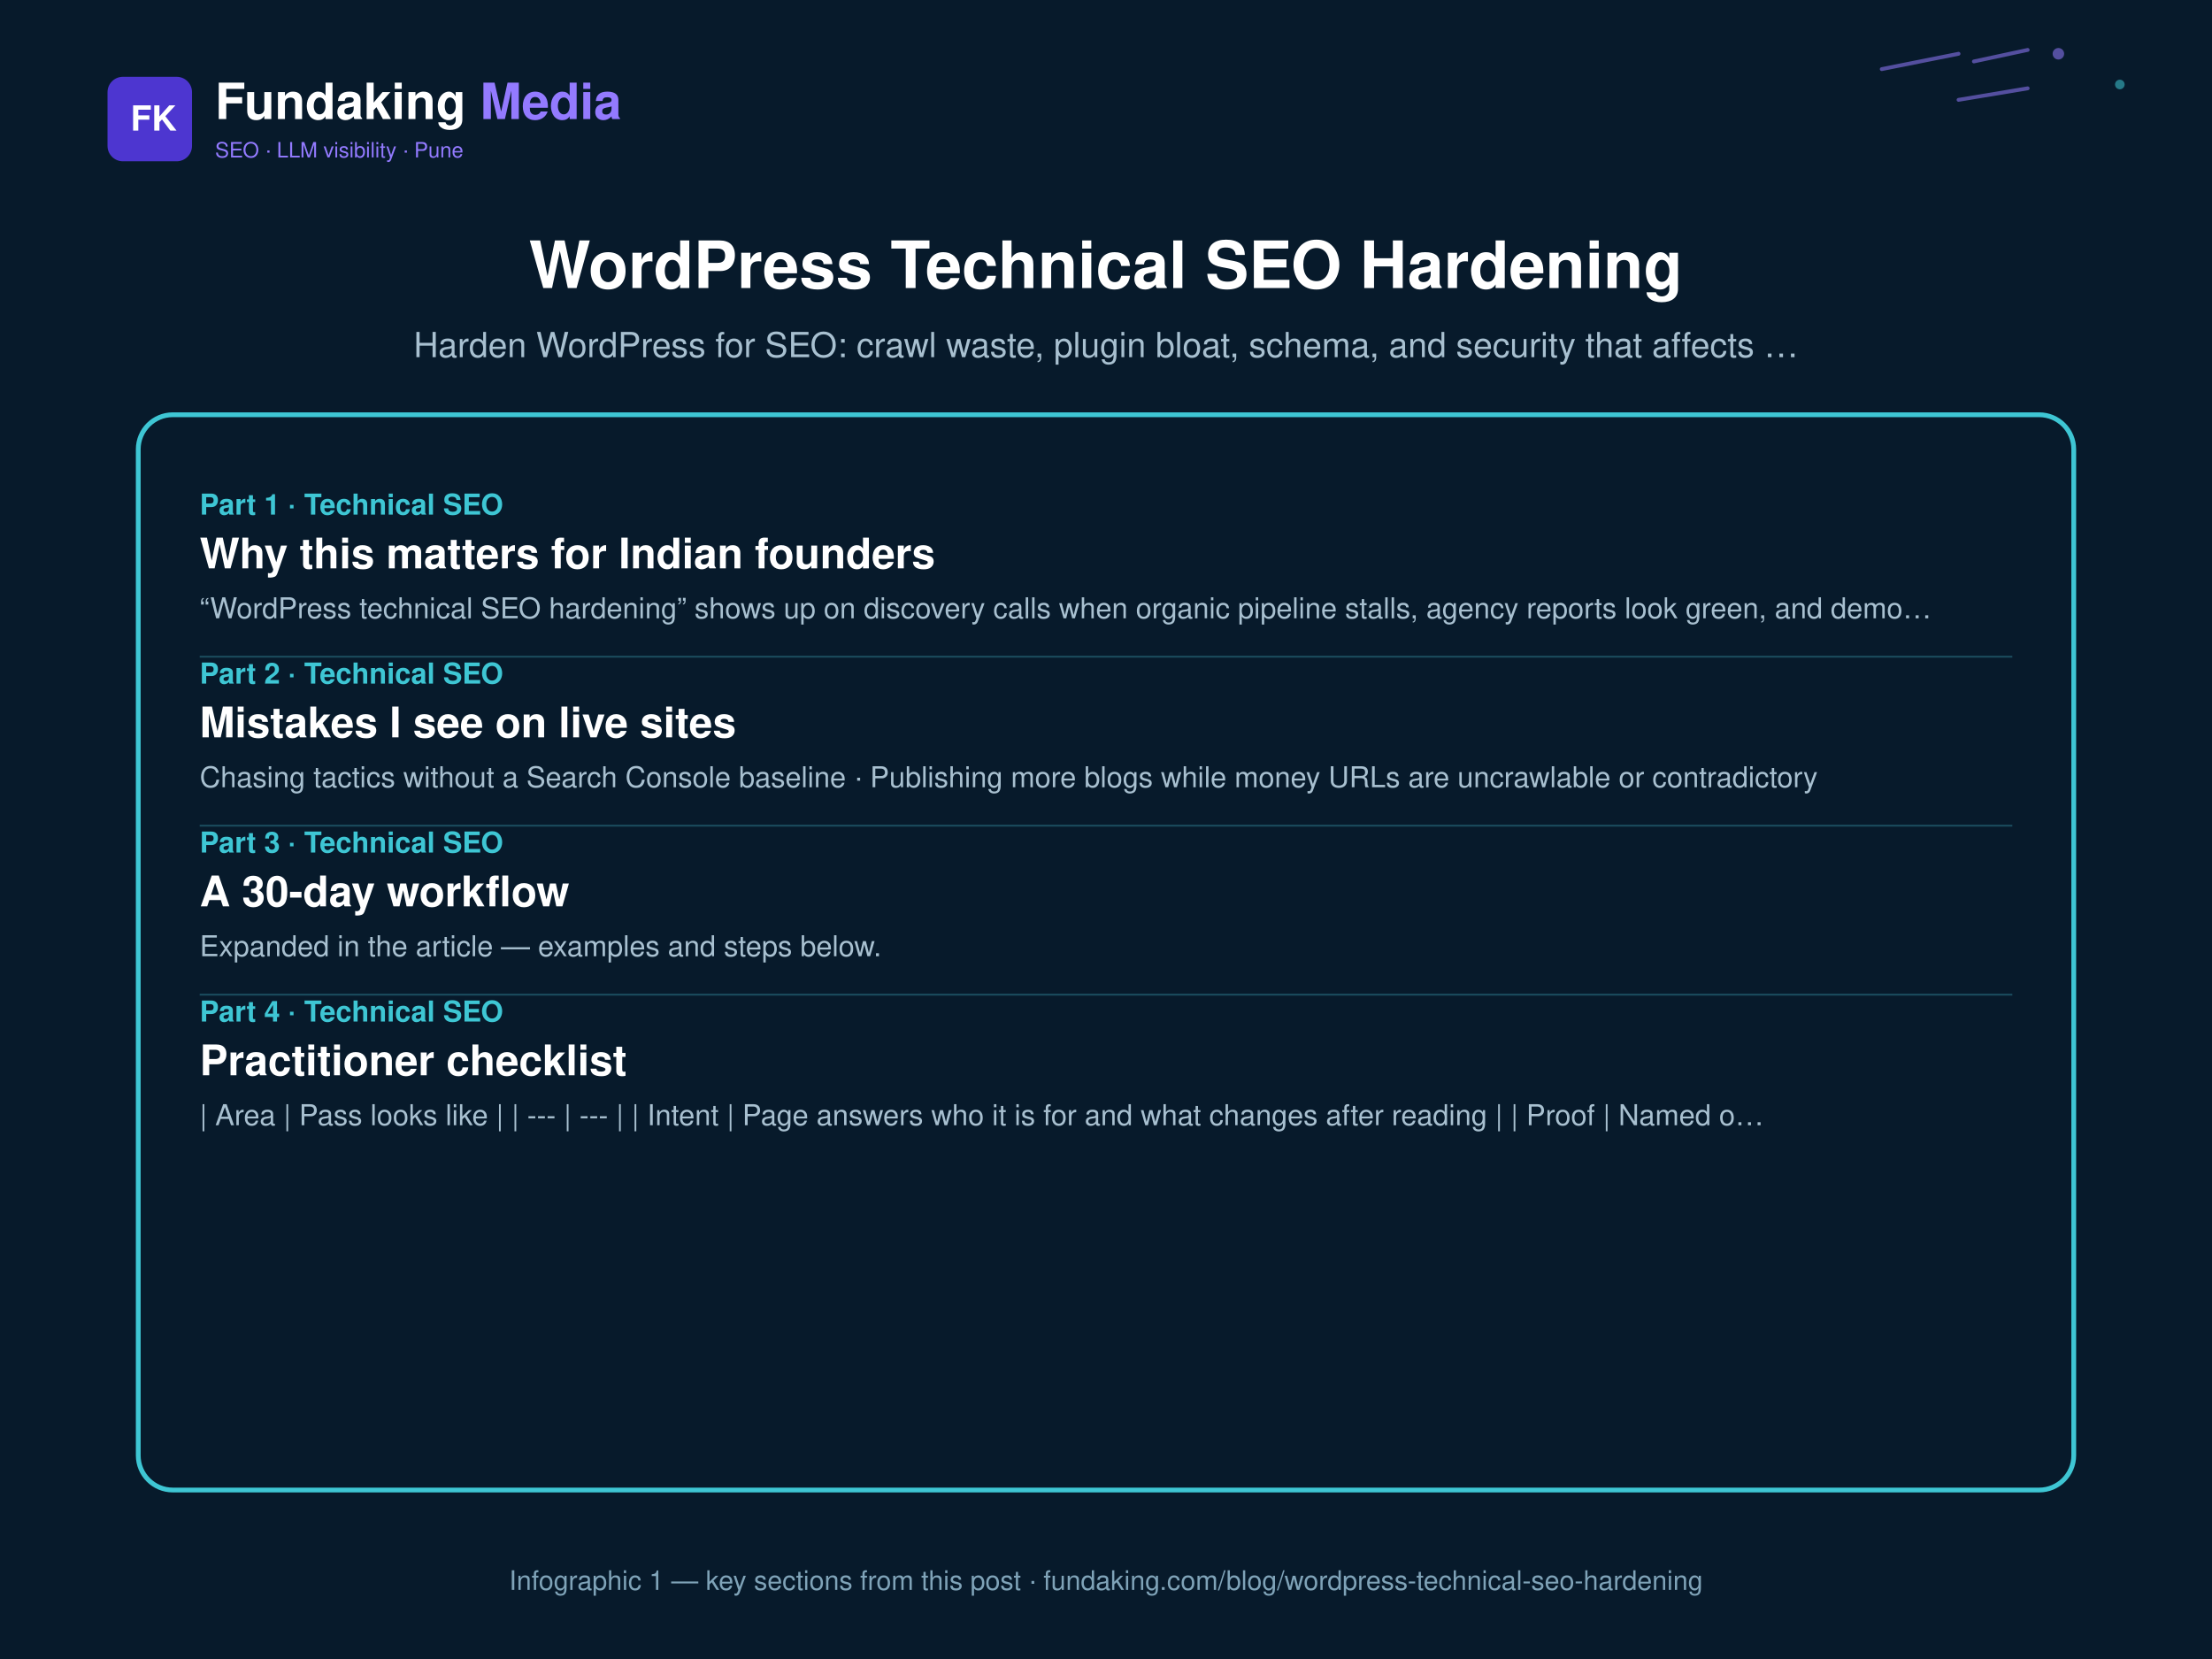
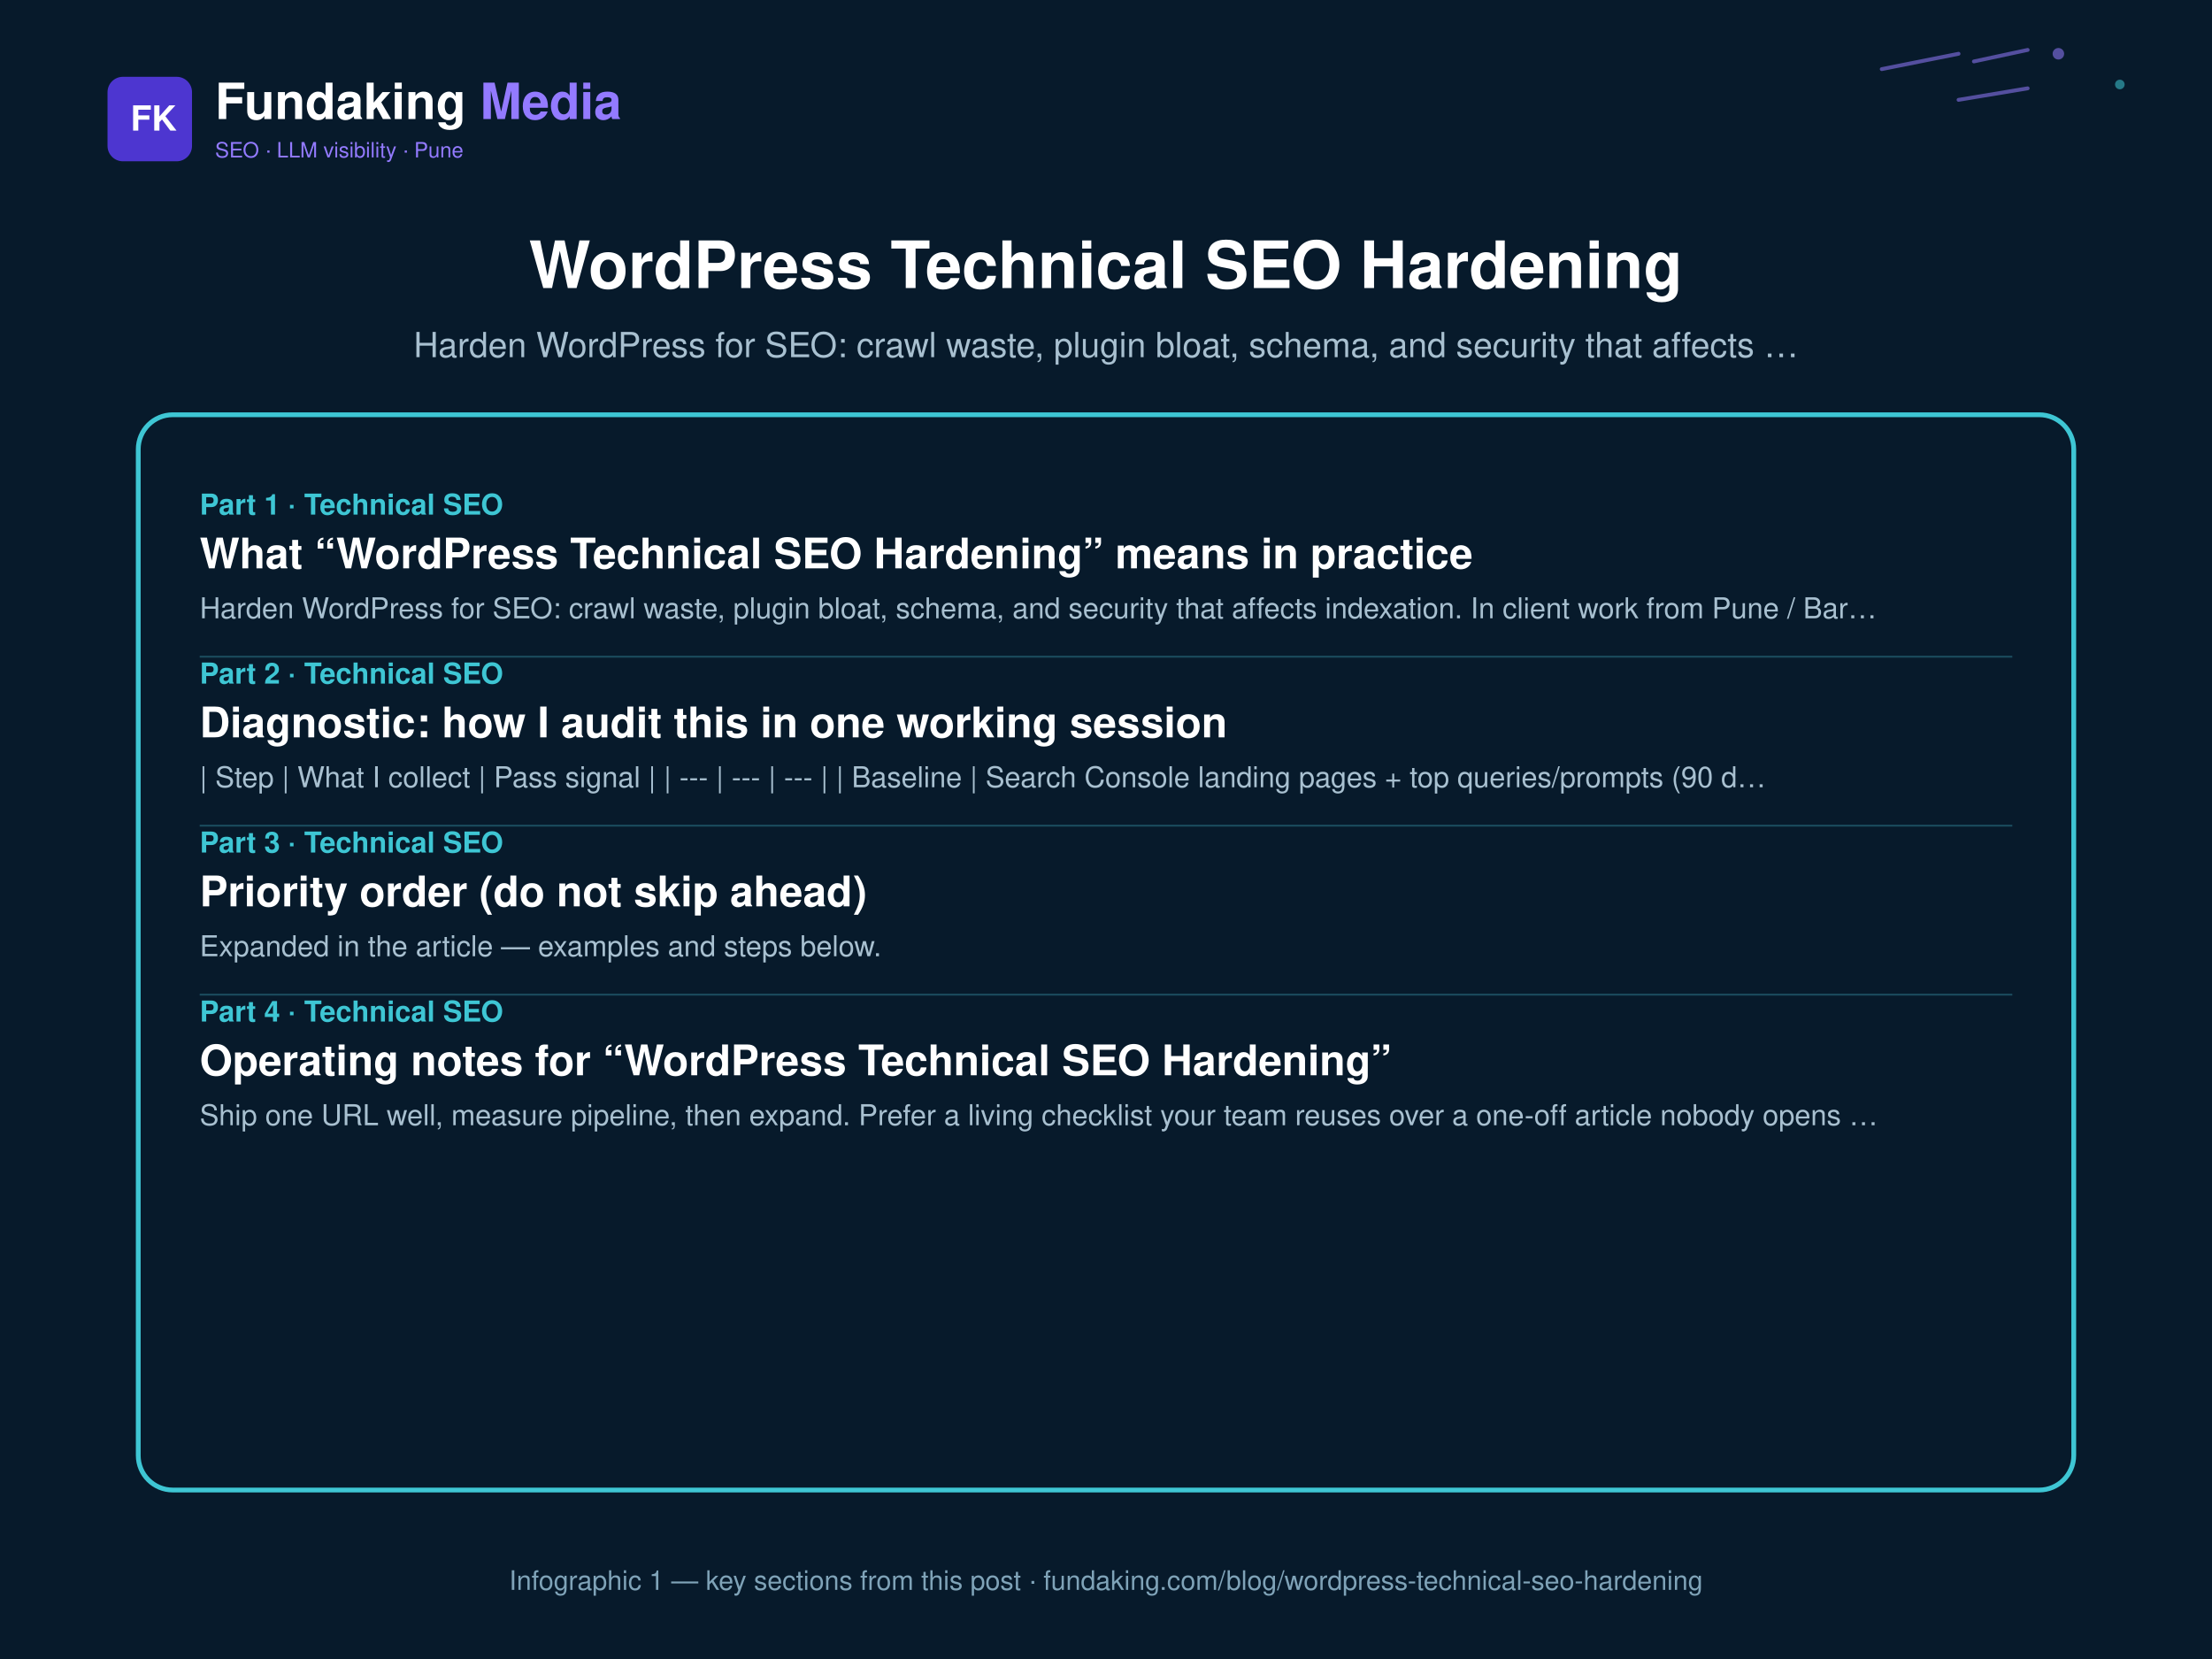
<svg xmlns="http://www.w3.org/2000/svg" viewBox="0 0 1152 864" width="1152" height="864" role="img">
  <rect width="1152" height="864" fill="#071A2B" />
  <g fill="none" stroke="#937AFF" stroke-width="2" opacity="0.55" stroke-linecap="round">
    <path d="M980 36 l40 -8 m8 4 l28 -6" />
    <path d="M1020 52 l36 -6" />
    <circle cx="1072" cy="28" r="3" fill="#937AFF" stroke="none" />
    <circle cx="1104" cy="44" r="2.5" fill="#3EC6D4" stroke="none" />
  </g>
  <rect x="56" y="40" width="44" height="44" rx="8" fill="#4D36D0" />
  <text x="68" y="68" fill="#FFFFFF" font-family="Segoe UI, Helvetica, Arial, sans-serif" font-size="18" font-weight="800">FK</text>
  <text x="112" y="62" fill="#FFFFFF" font-family="Segoe UI, Helvetica, Arial, sans-serif" font-size="26" font-weight="800">Fundaking <tspan fill="#937AFF">Media</tspan>
  </text>
  <text x="112" y="82" fill="#937AFF" font-family="Segoe UI, Helvetica, Arial, sans-serif" font-size="11">SEO · LLM visibility · Pune</text>
  <text x="576" y="150" text-anchor="middle" fill="#FFFFFF" font-family="Segoe UI, Helvetica, Arial, sans-serif" font-size="34" font-weight="800">WordPress Technical SEO Hardening</text>
  <text x="576" y="186" text-anchor="middle" fill="#A8C0D0" font-family="Segoe UI, Helvetica, Arial, sans-serif" font-size="18">Harden WordPress for SEO: crawl waste, plugin bloat, schema, and security that affects …</text>
  <rect x="72" y="216" width="1008" height="560" rx="18" fill="none" stroke="#3EC6D4" stroke-width="2.5" />
  <g font-family="Segoe UI, Helvetica, Arial, sans-serif">
    <text x="104" y="268" fill="#3EC6D4" font-size="15" font-weight="700">Part 1 · Technical SEO</text>
-     <text x="104" y="296" fill="#FFFFFF" font-size="22" font-weight="700">Why this matters for Indian founders</text>
-     <text x="104" y="322" fill="#A8C0D0" font-size="15">“WordPress technical SEO hardening” shows up on discovery calls when organic pipeline stalls, agency reports look green, and demo…</text>
+     <text x="104" y="296" fill="#FFFFFF" font-size="22" font-weight="700">What “WordPress Technical SEO Hardening” means in practice</text>
+     <text x="104" y="322" fill="#A8C0D0" font-size="15">Harden WordPress for SEO: crawl waste, plugin bloat, schema, and security that affects indexation. In client work from Pune / Bar…</text>
    <line x1="104" y1="342" x2="1048" y2="342" stroke="#1A4A5C" stroke-width="1" />
    <text x="104" y="356" fill="#3EC6D4" font-size="15" font-weight="700">Part 2 · Technical SEO</text>
-     <text x="104" y="384" fill="#FFFFFF" font-size="22" font-weight="700">Mistakes I see on live sites</text>
-     <text x="104" y="410" fill="#A8C0D0" font-size="15">Chasing tactics without a Search Console baseline · Publishing more blogs while money URLs are uncrawlable or contradictory</text>
+     <text x="104" y="384" fill="#FFFFFF" font-size="22" font-weight="700">Diagnostic: how I audit this in one working session</text>
+     <text x="104" y="410" fill="#A8C0D0" font-size="15">| Step | What I collect | Pass signal | | --- | --- | --- | | Baseline | Search Console landing pages + top queries/prompts (90 d…</text>
    <line x1="104" y1="430" x2="1048" y2="430" stroke="#1A4A5C" stroke-width="1" />
    <text x="104" y="444" fill="#3EC6D4" font-size="15" font-weight="700">Part 3 · Technical SEO</text>
-     <text x="104" y="472" fill="#FFFFFF" font-size="22" font-weight="700">A 30-day workflow</text>
+     <text x="104" y="472" fill="#FFFFFF" font-size="22" font-weight="700">Priority order (do not skip ahead)</text>
    <text x="104" y="498" fill="#A8C0D0" font-size="15">Expanded in the article — examples and steps below.</text>
    <line x1="104" y1="518" x2="1048" y2="518" stroke="#1A4A5C" stroke-width="1" />
    <text x="104" y="532" fill="#3EC6D4" font-size="15" font-weight="700">Part 4 · Technical SEO</text>
-     <text x="104" y="560" fill="#FFFFFF" font-size="22" font-weight="700">Practitioner checklist</text>
-     <text x="104" y="586" fill="#A8C0D0" font-size="15">| Area | Pass looks like | | --- | --- | | Intent | Page answers who it is for and what changes after reading | | Proof | Named o…</text>
+     <text x="104" y="560" fill="#FFFFFF" font-size="22" font-weight="700">Operating notes for “WordPress Technical SEO Hardening”</text>
+     <text x="104" y="586" fill="#A8C0D0" font-size="15">Ship one URL well, measure pipeline, then expand. Prefer a living checklist your team reuses over a one-off article nobody opens …</text>
  </g>
  <text x="576" y="828" text-anchor="middle" fill="#7FA3B8" font-family="Segoe UI, Helvetica, Arial, sans-serif" font-size="14">Infographic 1 — key sections from this post · fundaking.com/blog/wordpress-technical-seo-hardening</text>
</svg>
